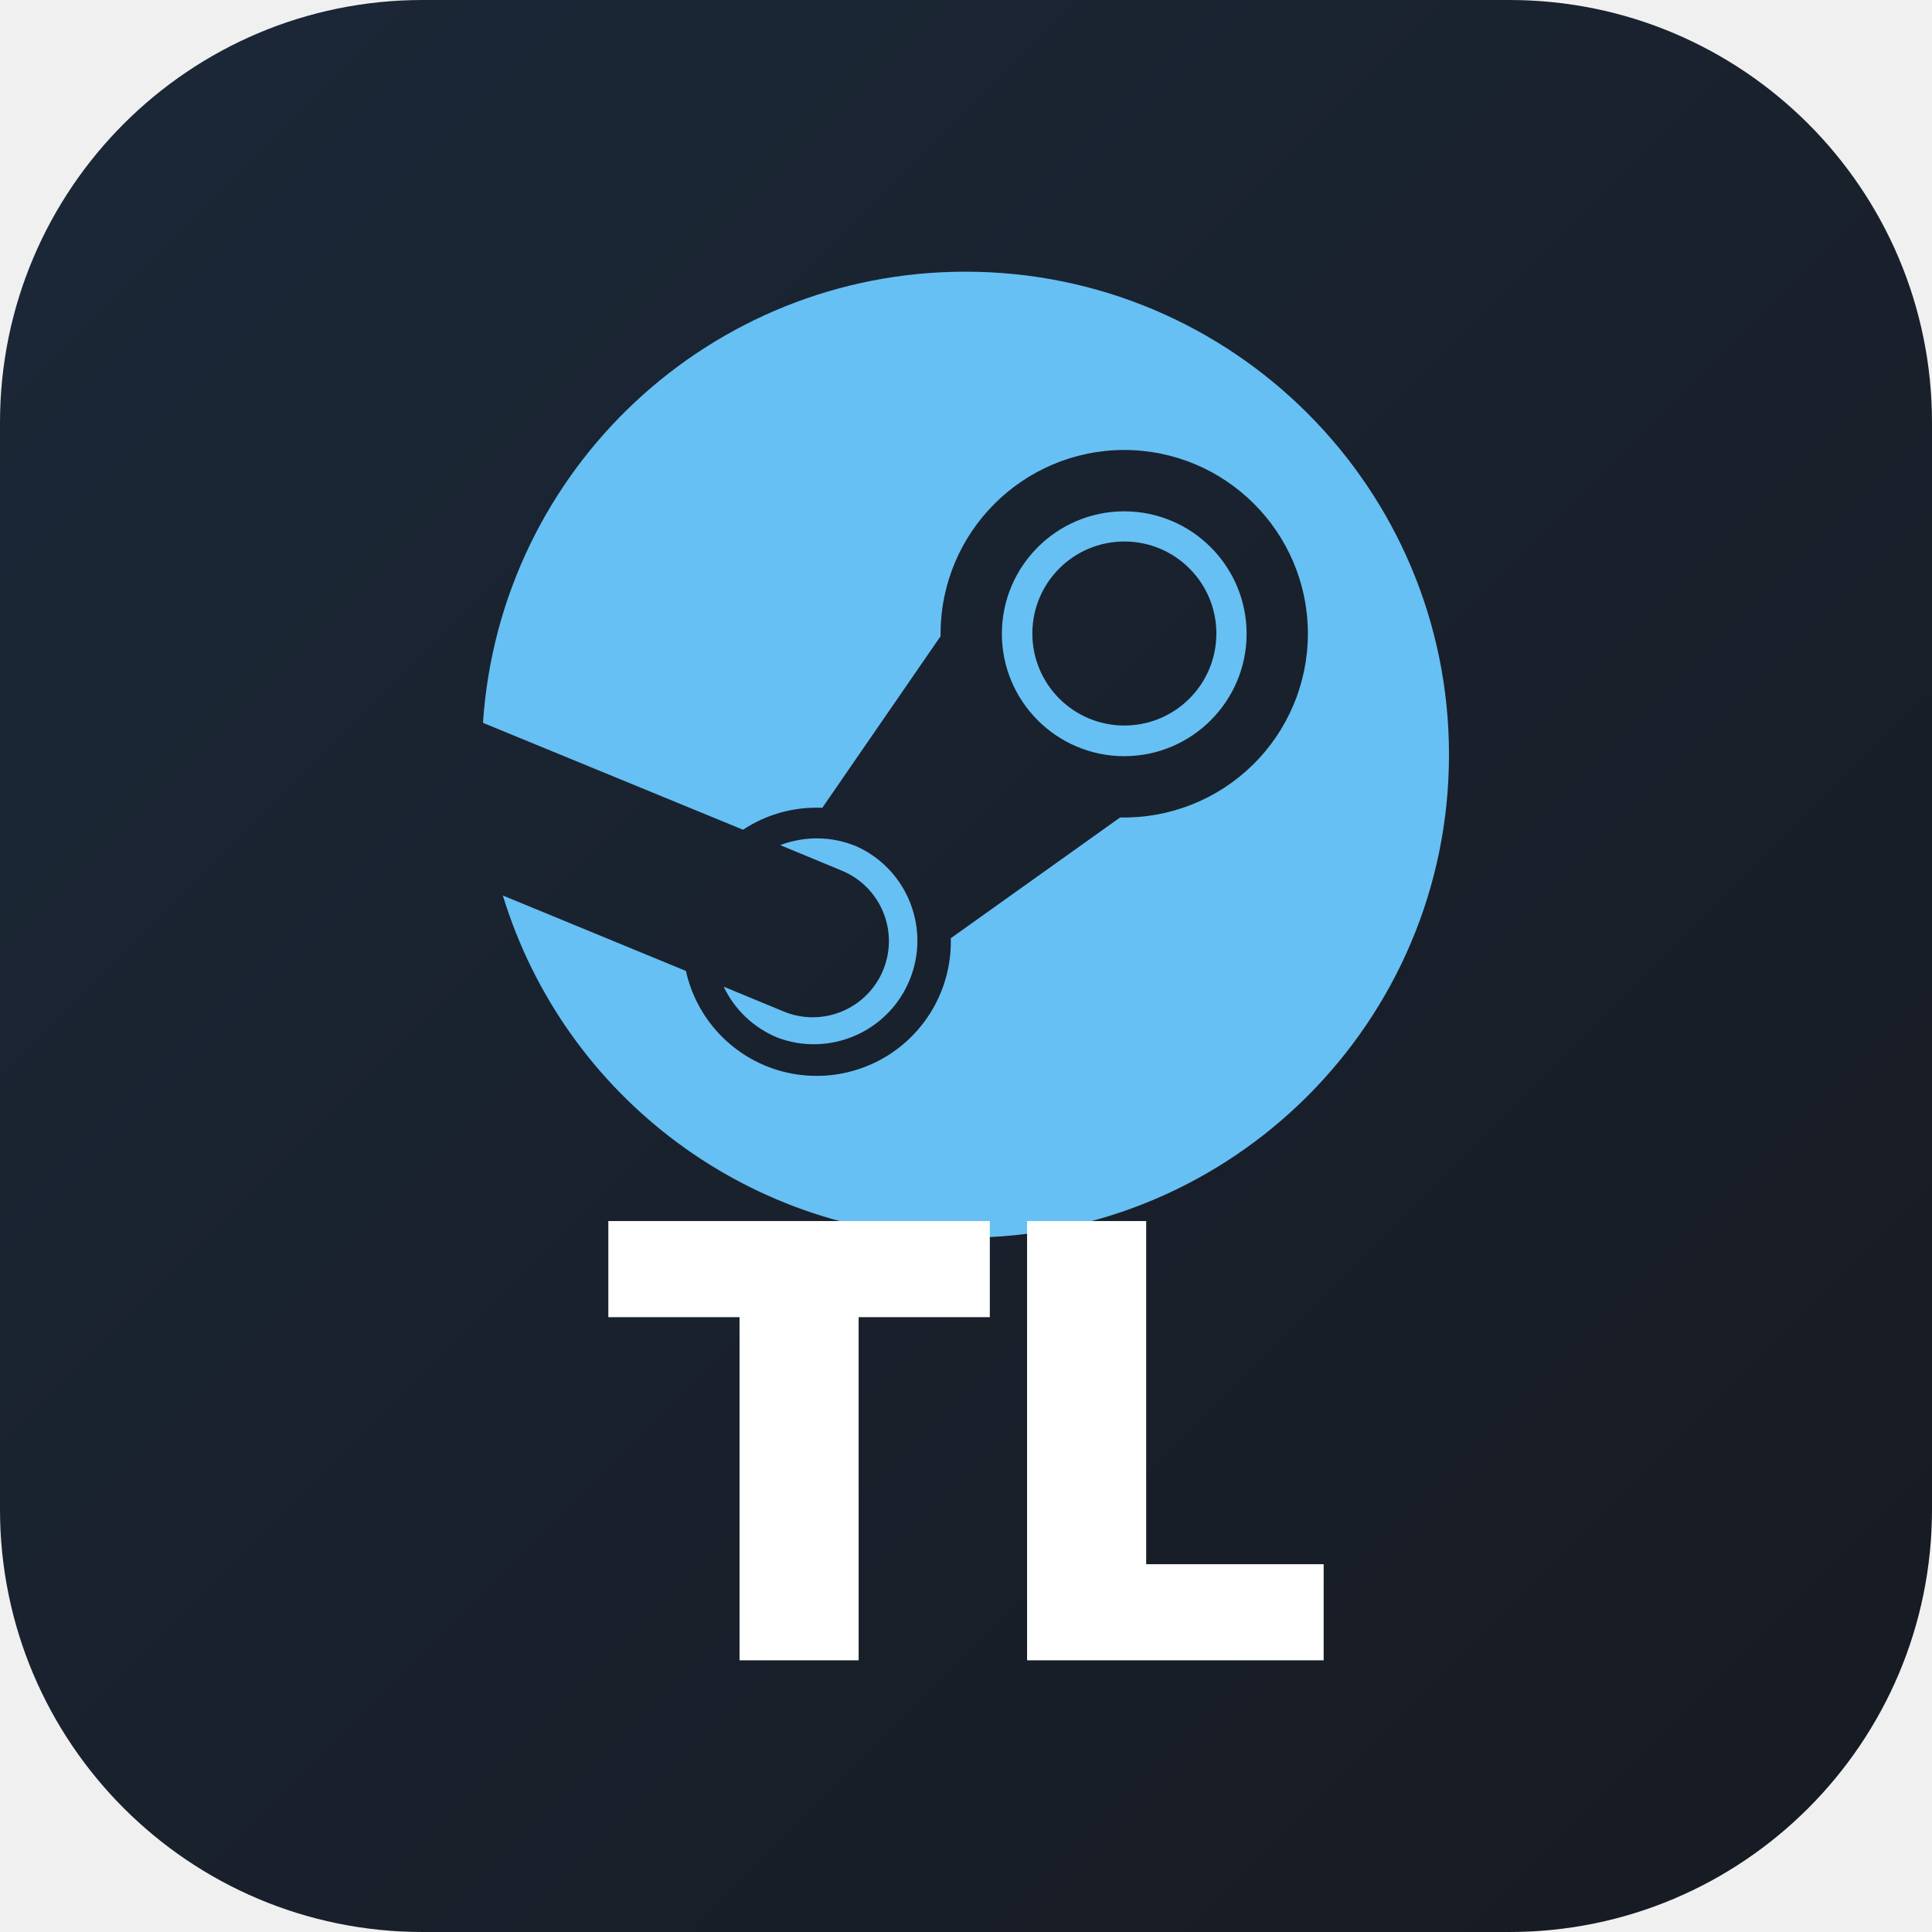
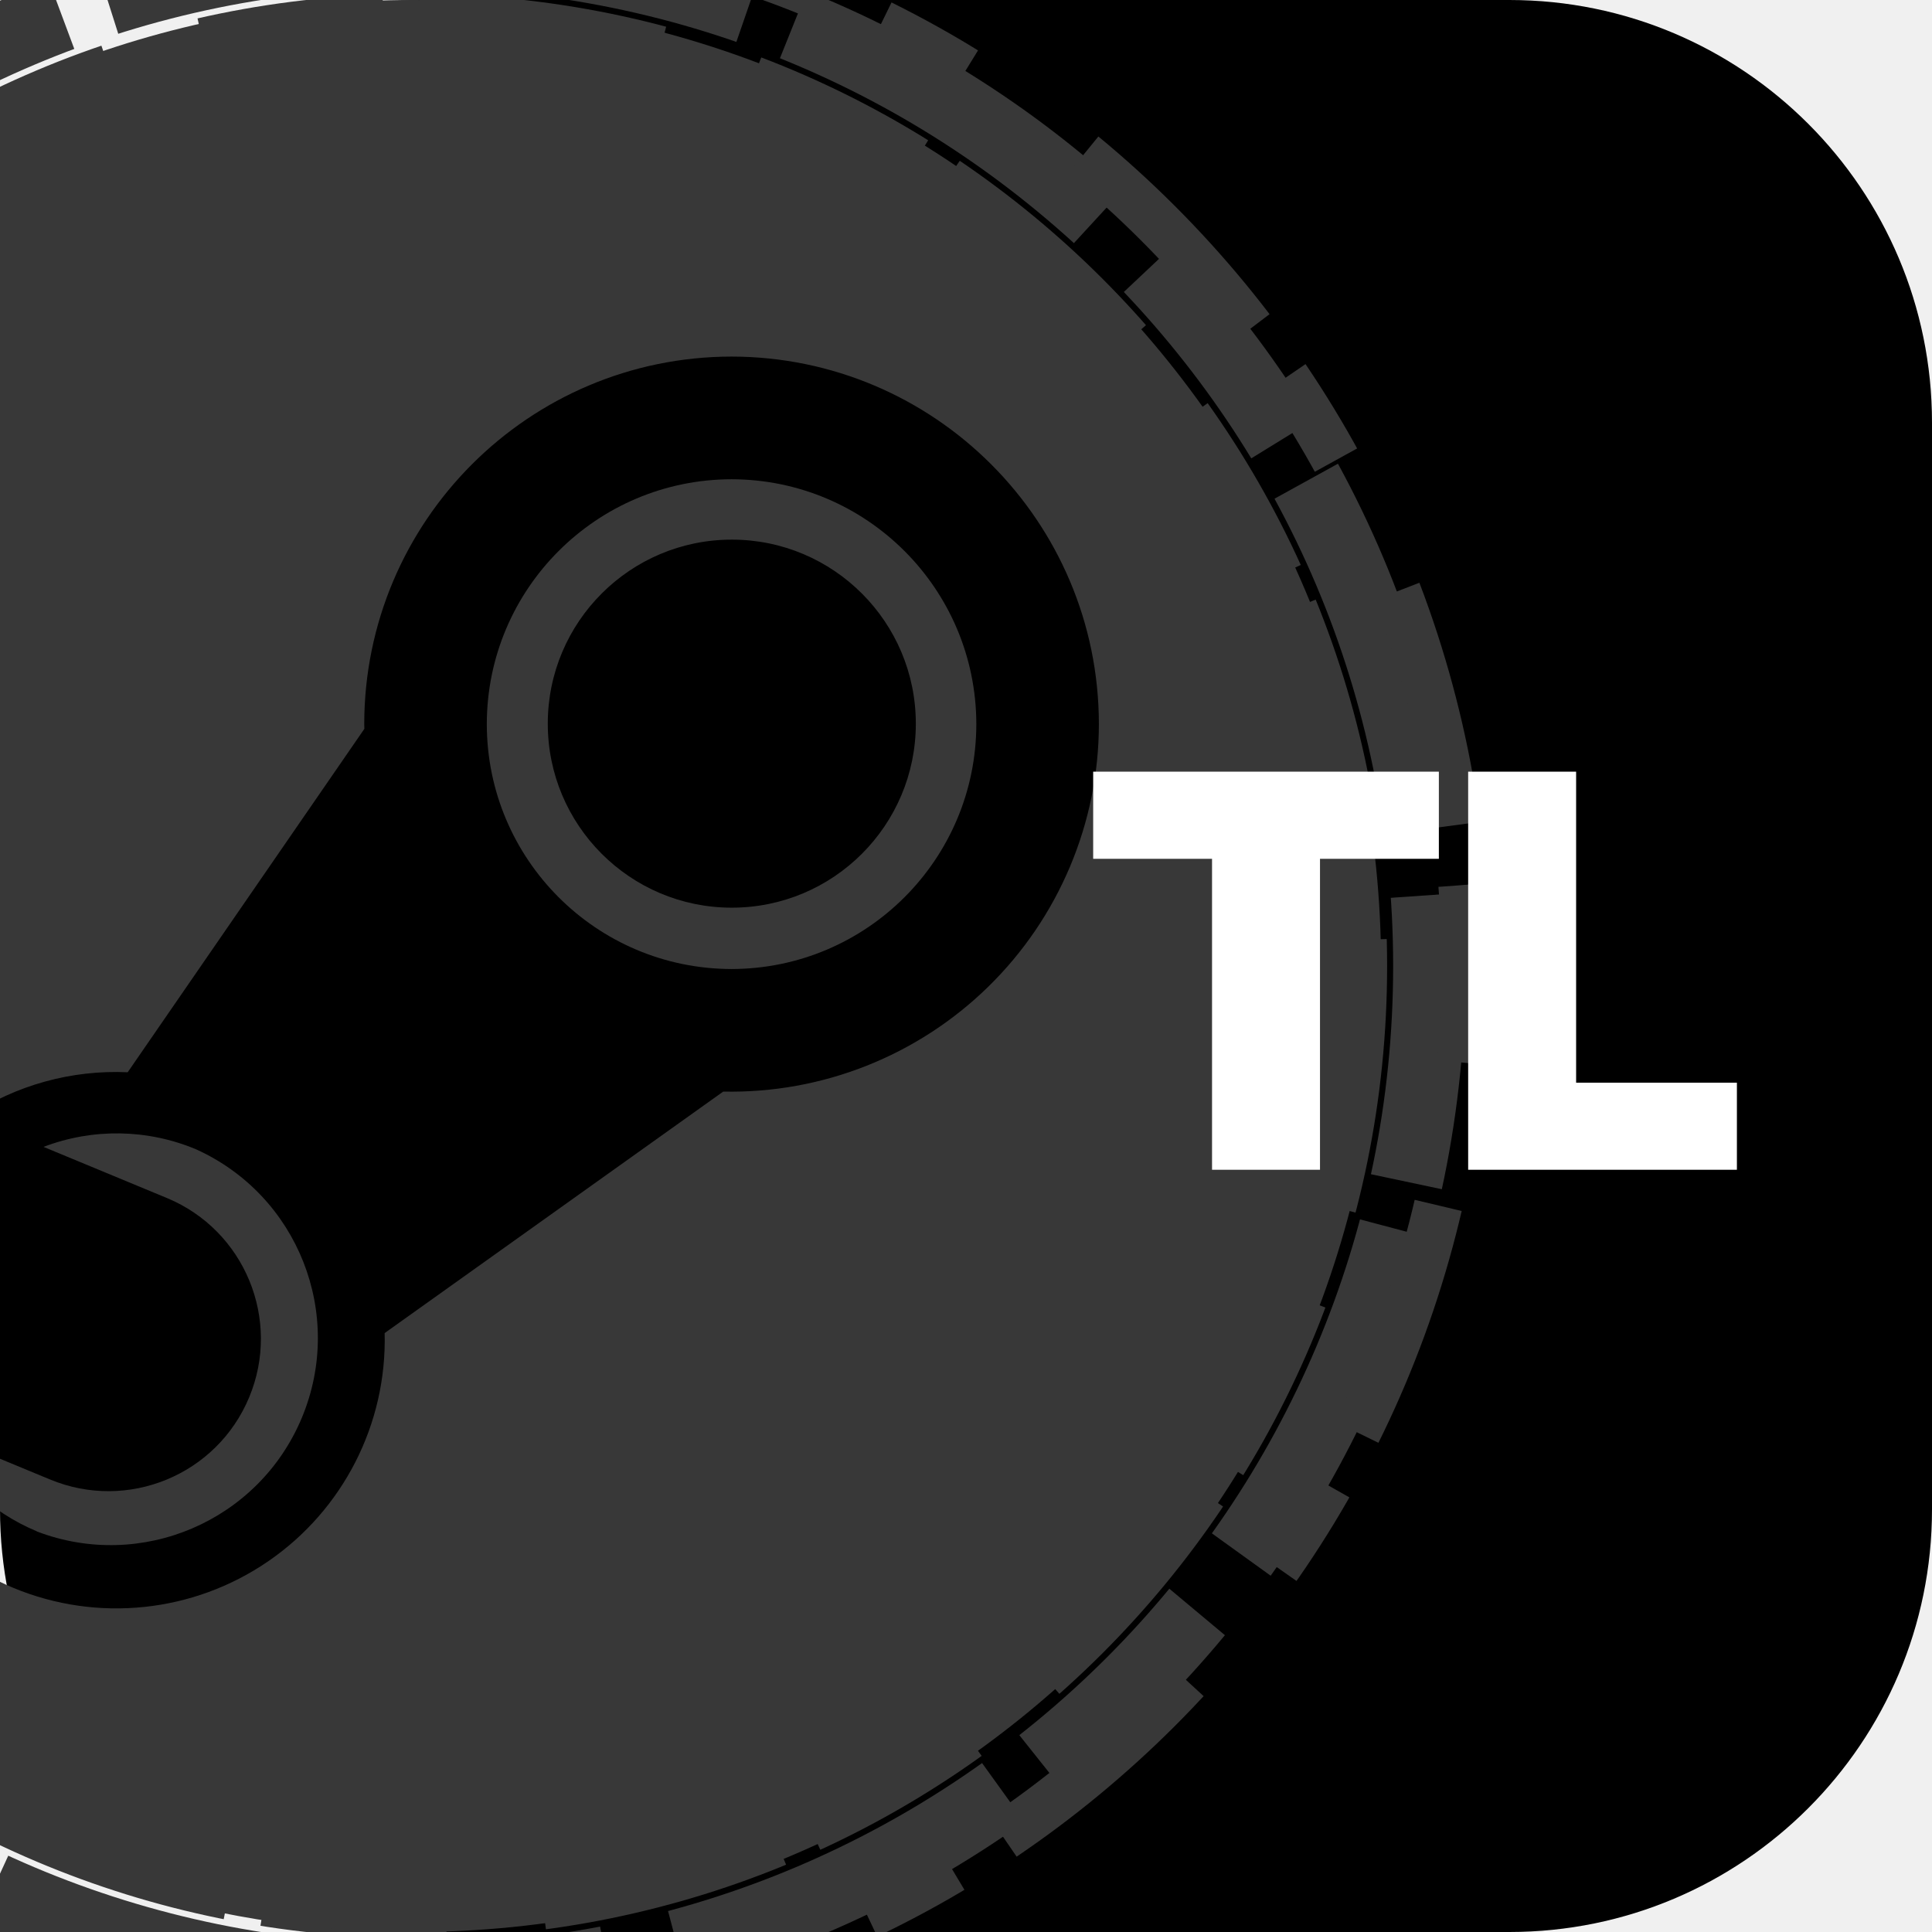
- <svg xmlns="http://www.w3.org/2000/svg" viewBox="0 0 512 512">
-   <defs>
-     <linearGradient id="bg" x1="0%" y1="0%" x2="100%" y2="100%">
-       <stop offset="0%" stop-color="#1b2838" />
-       <stop offset="100%" stop-color="#171a21" />
-     </linearGradient>
-   </defs>
-   <rect width="512" height="512" rx="112" fill="url(#bg)" />
-   <g transform="translate(256, 200) scale(16) translate(-8, -8)" fill="#66c0f4">
+ <svg xmlns="http://www.w3.org/2000/svg" viewBox="0 0 512 512" style="overflow: hidden;">
+   <rect width="512" height="512" rx="112" fill="#000000" />
+   <g transform="translate(110, 256) scale(32) translate(-8, -8)" fill="#383838">
+     <circle cx="8" cy="8" r="8.4" fill="none" stroke="#383838" stroke-width="0.6" stroke-dasharray="1.8 0.4 3 0.6" />
+     <circle cx="8" cy="8" r="8.7" fill="none" stroke="#383838" stroke-width="0.4" stroke-dasharray="0.8 1.2 2 0.5" />
+     <circle cx="8" cy="8" r="7.8" fill="none" stroke="#383838" stroke-width="0.5" stroke-dasharray="2 0.8 1.5 0.3" />
    <path d="M.329 10.333A8.01 8.01 0 0 0 7.99 16C12.414 16 16 12.418 16 8s-3.586-8-8.009-8A8.006 8.006 0 0 0 0 7.468l.003.006 4.304 1.769A2.2 2.2 0 0 1 5.62 8.88l1.96-2.844-.001-.04a3.046 3.046 0 0 1 3.042-3.043 3.046 3.046 0 0 1 3.042 3.043 3.047 3.047 0 0 1-3.111 3.044l-2.804 2a2.223 2.223 0 0 1-3.075 2.11 2.22 2.22 0 0 1-1.312-1.568L.33 10.333Z" />
    <path d="M4.868 12.683a1.715 1.715 0 0 0 1.318-3.165 1.7 1.7 0 0 0-1.263-.02l1.023.424a1.261 1.261 0 1 1-.97 2.33l-.99-.41a1.7 1.7 0 0 0 .882.84Zm3.726-6.687a2.03 2.03 0 0 0 2.027 2.029 2.03 2.03 0 0 0 2.027-2.029 2.03 2.03 0 0 0-2.027-2.027 2.03 2.03 0 0 0-2.027 2.027m2.03-1.527a1.524 1.524 0 1 1-.002 3.048 1.524 1.524 0 0 1 .002-3.048" />
  </g>
-   <text x="256" y="440" font-family="system-ui, -apple-system, sans-serif" font-weight="900" font-size="160" letter-spacing="-2" fill="#ffffff" text-anchor="middle">TL</text>
+   <text x="375" y="310" font-family="system-ui, -apple-system, sans-serif" font-weight="900" font-size="145" letter-spacing="-3" fill="#ffffff" text-anchor="middle">TL</text>
</svg>
